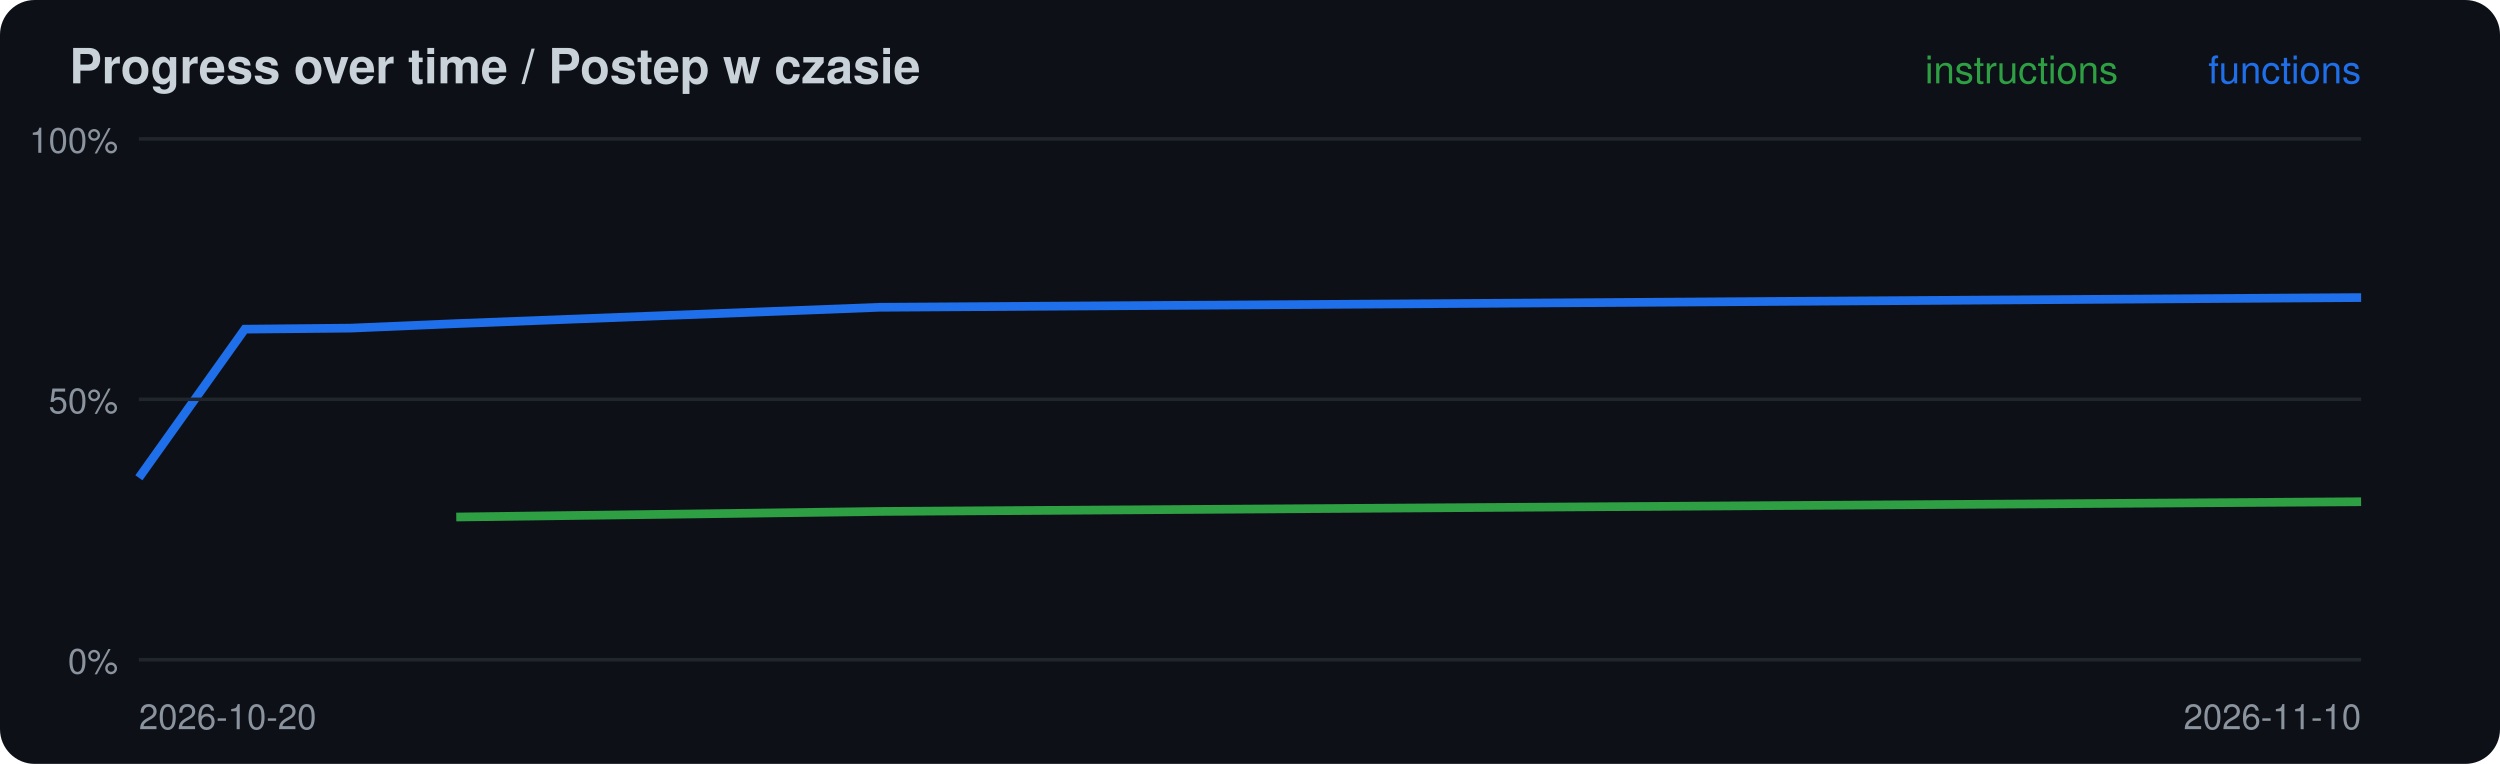
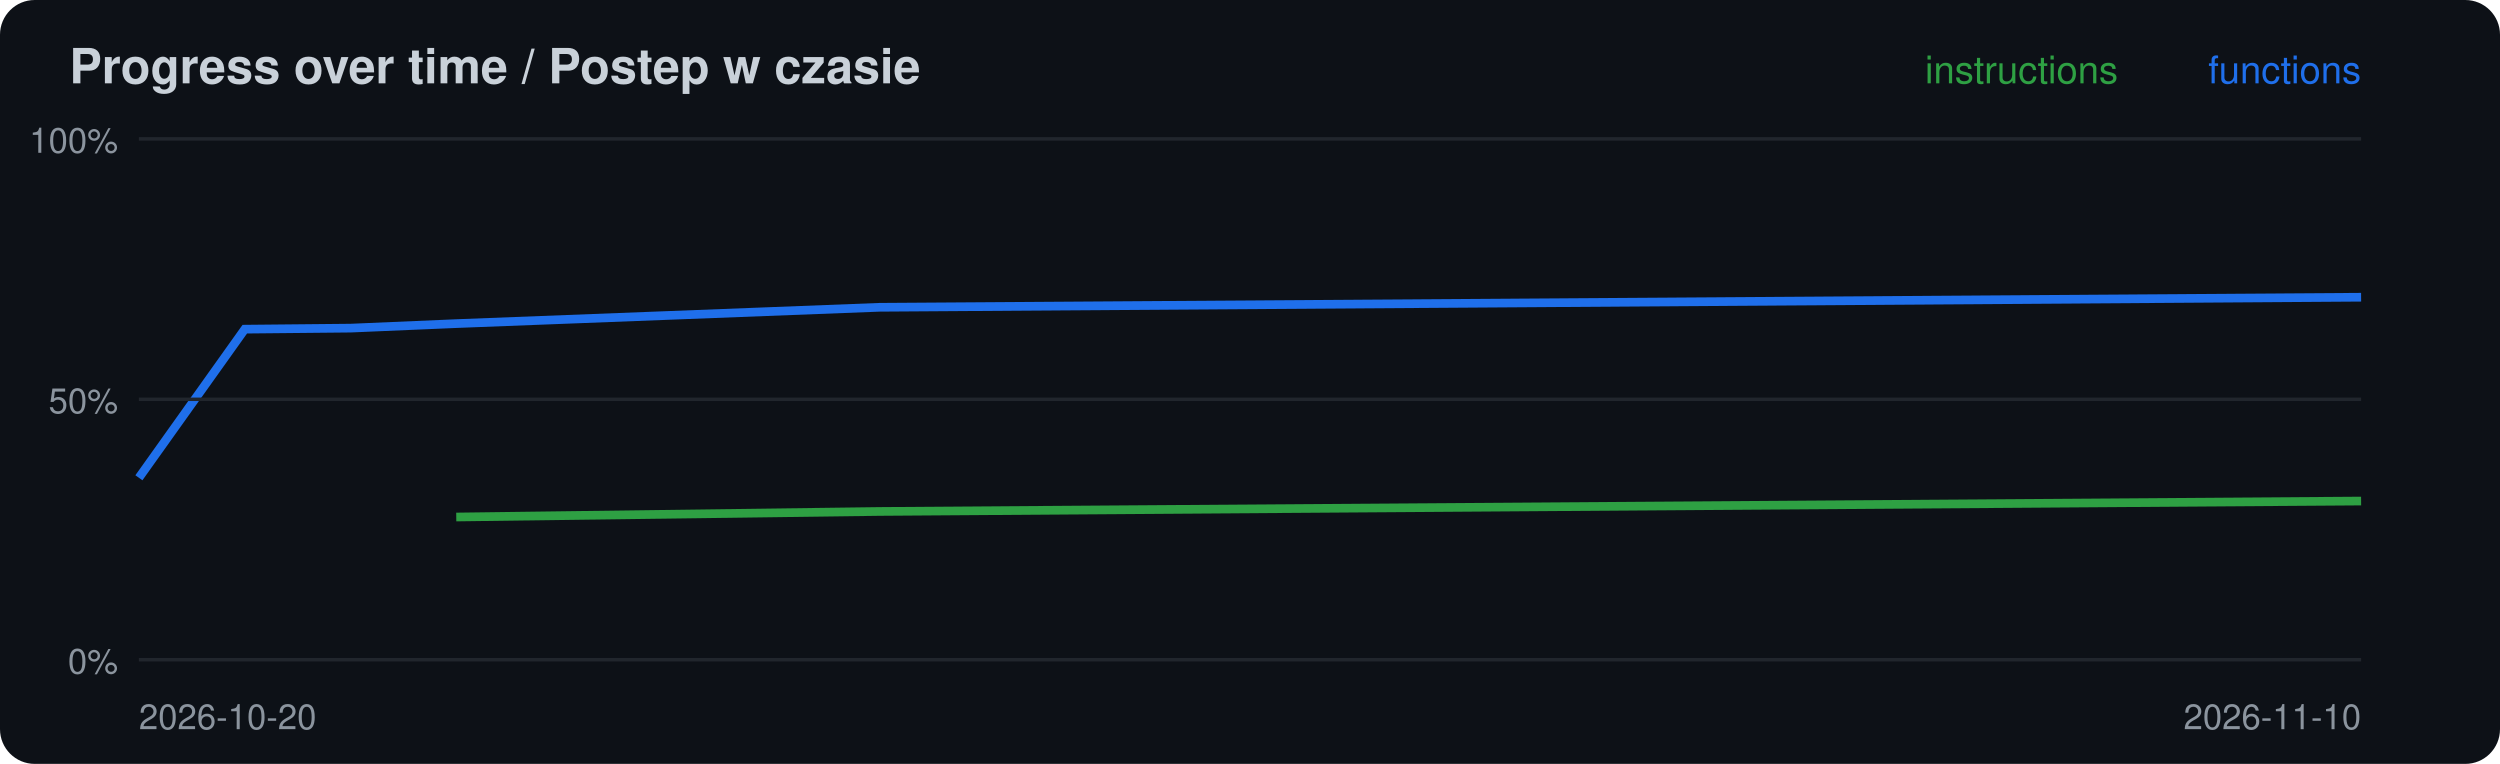
<svg xmlns="http://www.w3.org/2000/svg" width="720" height="220" viewBox="0 0 720 220">
  <rect width="720" height="220" rx="10" fill="#0d1117" />
  <text x="20" y="24" font-family="-apple-system,Segoe UI,Helvetica,Arial,sans-serif" font-size="14" font-weight="600" fill="#c9d1d9">Progress over time / Postep w czasie</text>
-   <polyline points="131.4,148.9 253.3,147.3 680.0,144.5" fill="none" stroke="#2ea043" stroke-width="2.5" />
-   <polyline points="40.0,137.6 70.5,94.8 101.0,94.5 131.4,93.2 253.3,88.5 680.0,85.7" fill="none" stroke="#1f6feb" stroke-width="2.5" />
+   <polyline points="131.4,148.9 253.3,147.3 680.0,144.3" fill="none" stroke="#2ea043" stroke-width="2.5" />
+   <polyline points="40.0,137.6 70.5,94.8 101.0,94.5 131.4,93.2 253.3,88.5 680.0,85.6" fill="none" stroke="#1f6feb" stroke-width="2.5" />
  <line x1="40" x2="680" y1="190.0" y2="190.0" stroke="#21262d" />
  <text x="34" y="194.0" font-family="-apple-system,Segoe UI,Helvetica,Arial,sans-serif" font-size="10" fill="#8b949e" text-anchor="end">0%</text>
  <line x1="40" x2="680" y1="115.0" y2="115.0" stroke="#21262d" />
  <text x="34" y="119.0" font-family="-apple-system,Segoe UI,Helvetica,Arial,sans-serif" font-size="10" fill="#8b949e" text-anchor="end">50%</text>
  <line x1="40" x2="680" y1="40.0" y2="40.0" stroke="#21262d" />
  <text x="34" y="44.0" font-family="-apple-system,Segoe UI,Helvetica,Arial,sans-serif" font-size="10" fill="#8b949e" text-anchor="end">100%</text>
  <text x="40" y="210" font-family="-apple-system,Segoe UI,Helvetica,Arial,sans-serif" font-size="10" fill="#8b949e">2026-10-20</text>
  <text x="680" y="24" font-family="-apple-system,Segoe UI,Helvetica,Arial,sans-serif" font-size="11" fill="#1f6feb" text-anchor="end">functions</text>
  <text x="610" y="24" font-family="-apple-system,Segoe UI,Helvetica,Arial,sans-serif" font-size="11" fill="#2ea043" text-anchor="end">instructions</text>
  <text x="680" y="210" font-family="-apple-system,Segoe UI,Helvetica,Arial,sans-serif" font-size="10" fill="#8b949e" text-anchor="end">2026-11-10</text>
</svg>
